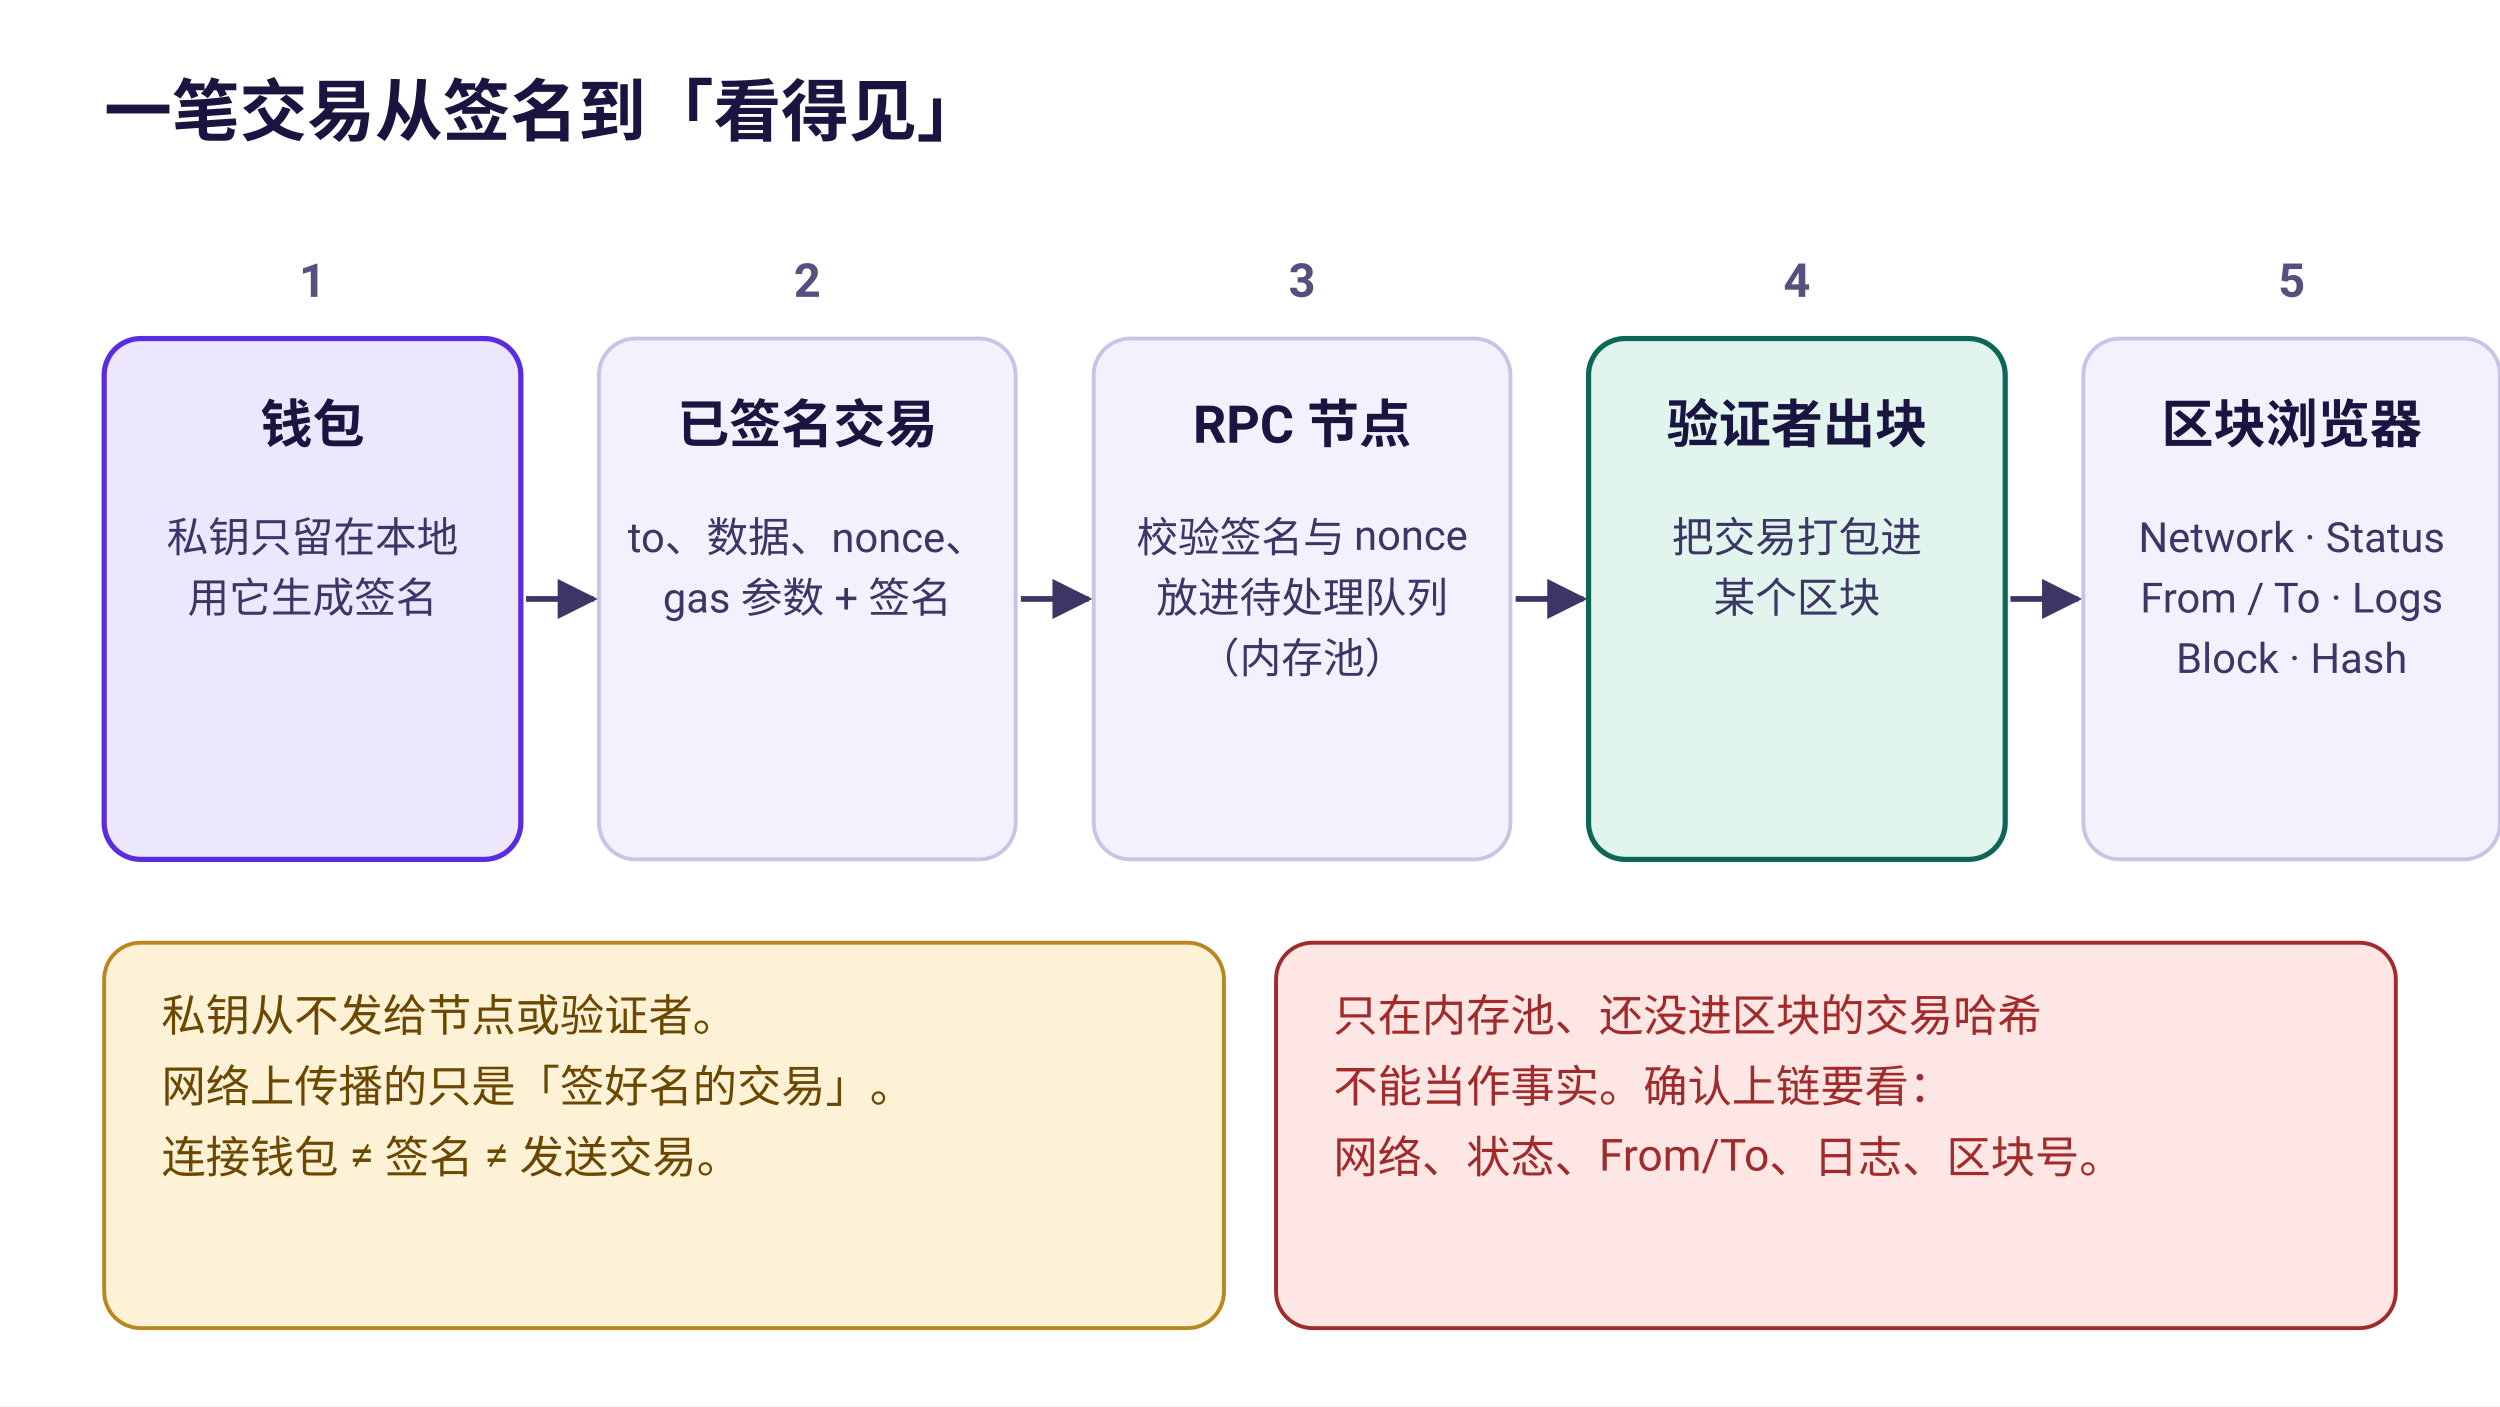
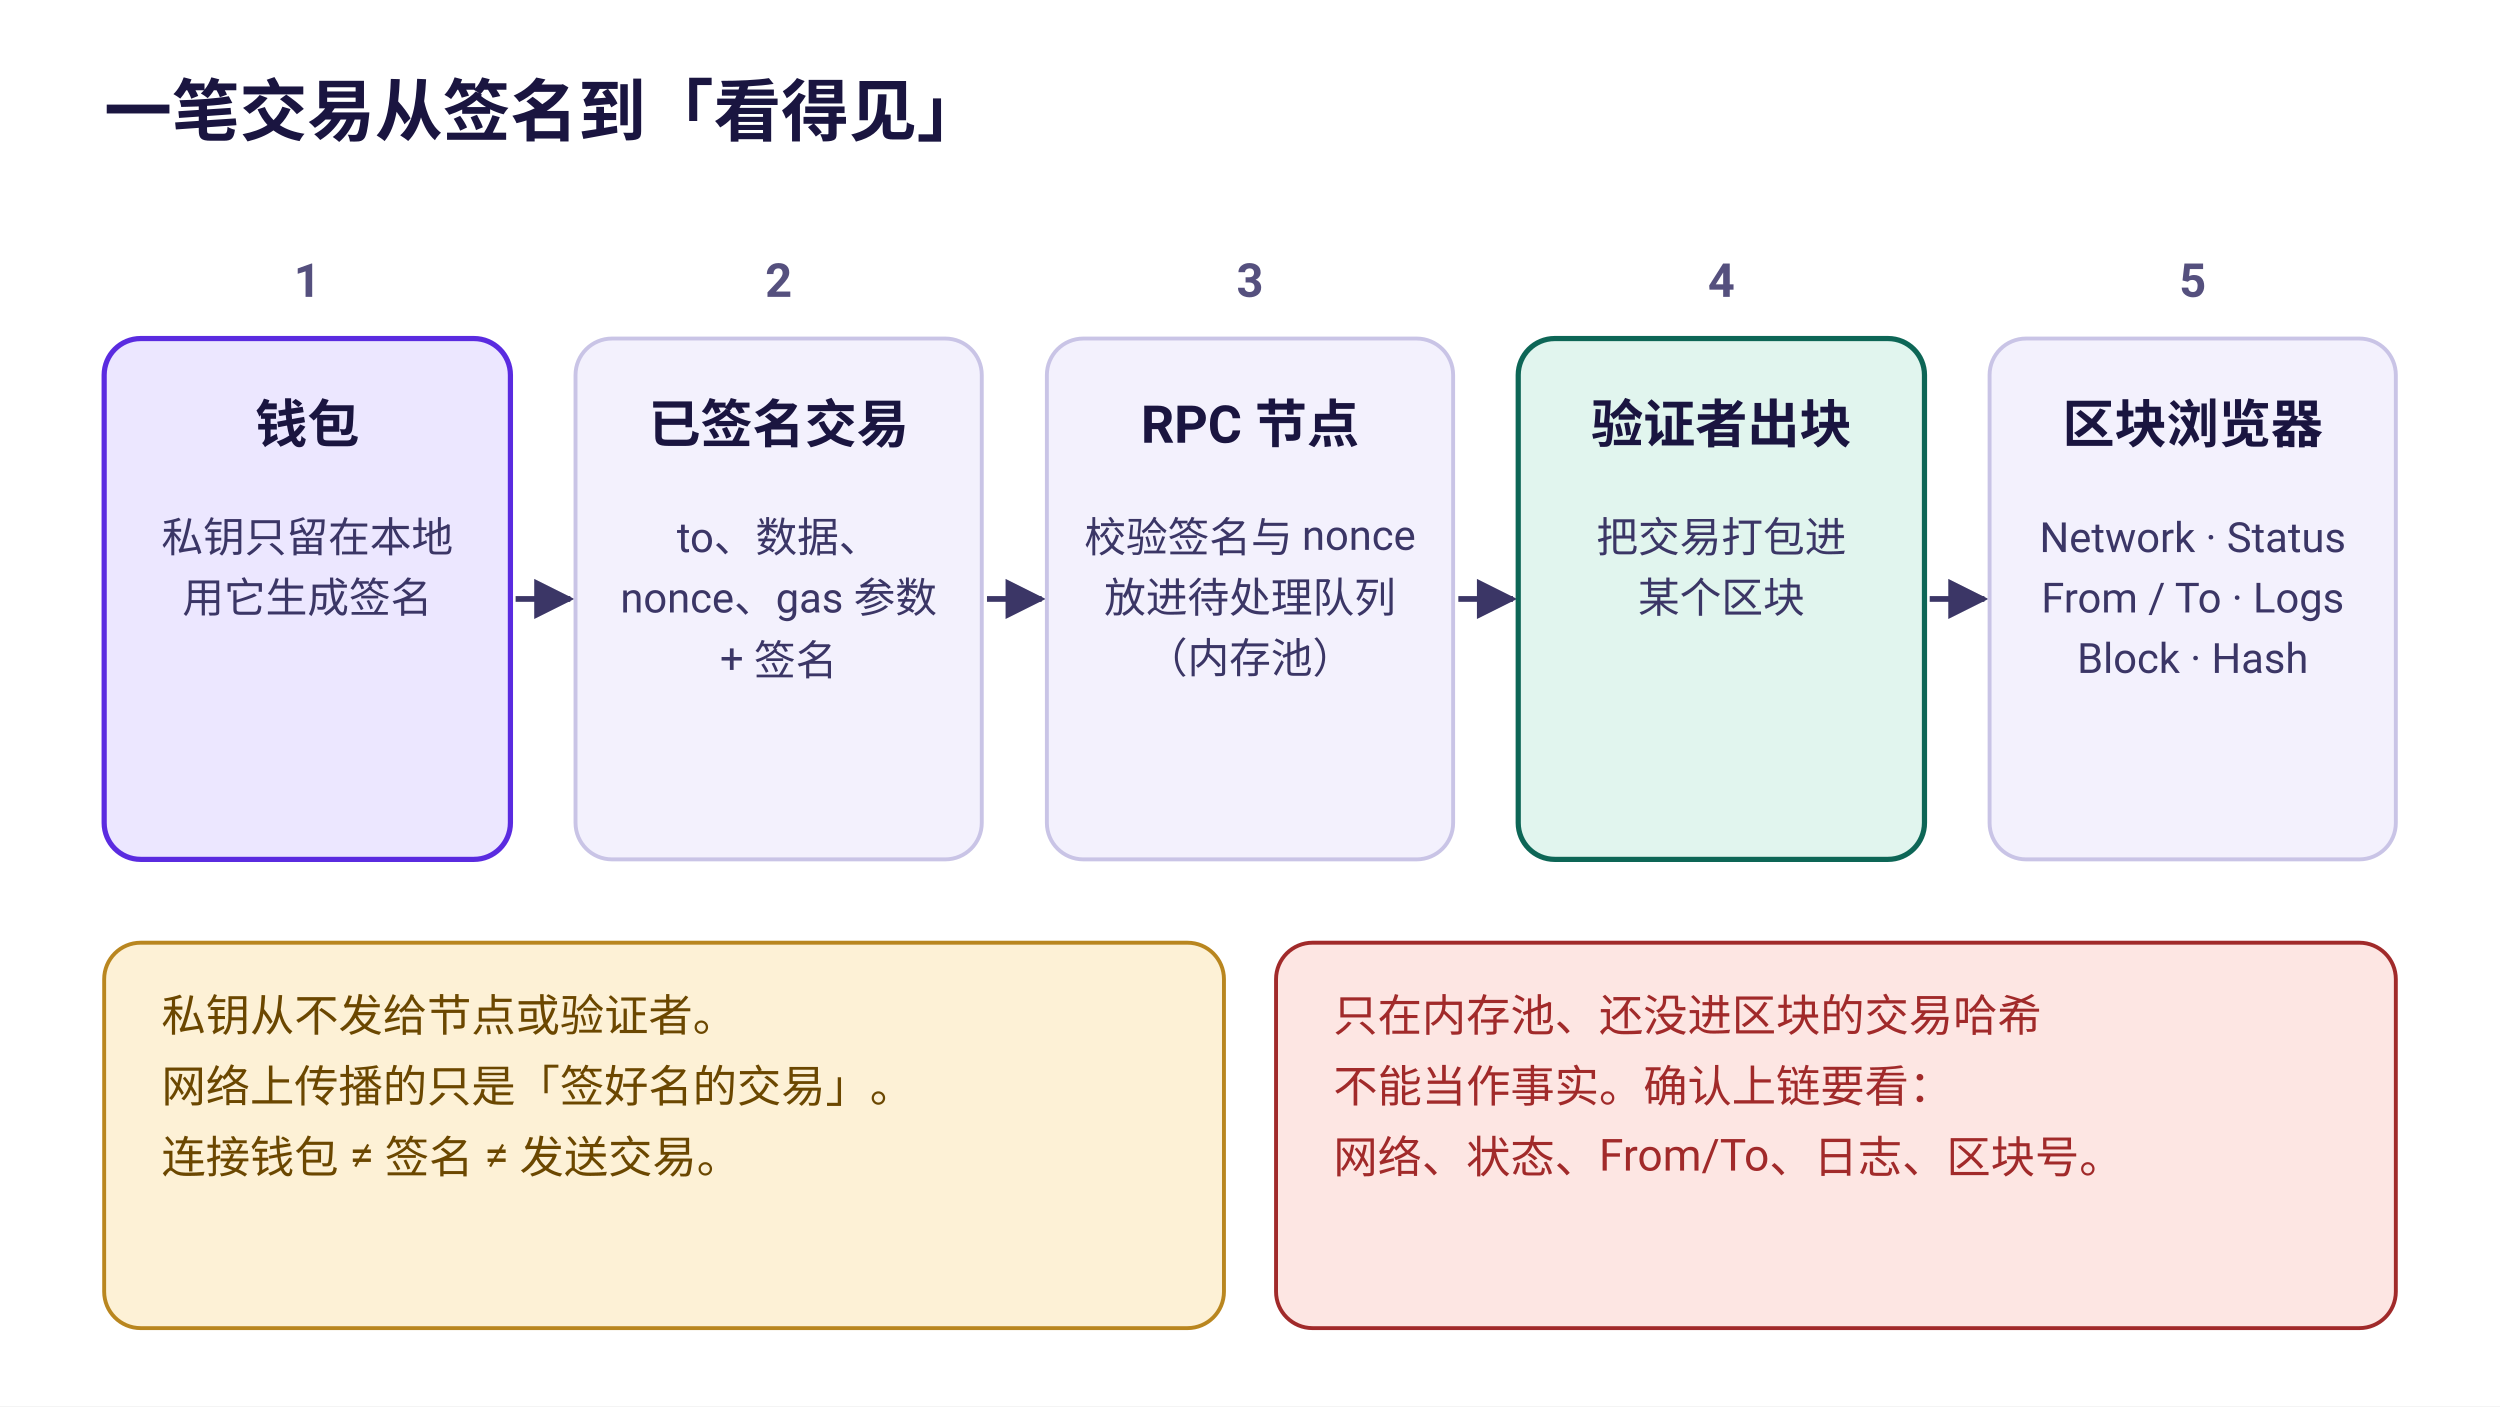
<svg xmlns="http://www.w3.org/2000/svg" viewBox="0 0 960 540" width="960" height="540" role="img" aria-labelledby="t d" lang="zh-CN">
  <defs>
    <marker id="a-ink" viewBox="0 0 10 10" refX="9" refY="5" markerWidth="7" markerHeight="7" orient="auto-start-reverse">
      <path d="M0 0L10 5L0 10z" fill="#3b3666" />
    </marker>
    <marker id="a-brand" viewBox="0 0 10 10" refX="9" refY="5" markerWidth="7" markerHeight="7" orient="auto-start-reverse">
      <path d="M0 0L10 5L0 10z" fill="#5a2be0" />
    </marker>
    <marker id="a-teal" viewBox="0 0 10 10" refX="9" refY="5" markerWidth="7" markerHeight="7" orient="auto-start-reverse">
      <path d="M0 0L10 5L0 10z" fill="#0d6656" />
    </marker>
    <marker id="a-grey" viewBox="0 0 10 10" refX="9" refY="5" markerWidth="7" markerHeight="7" orient="auto-start-reverse">
      <path d="M0 0L10 5L0 10z" fill="#77729f" />
    </marker>
  </defs>
  <rect width="960" height="540" fill="#ffffff" />
  <text x="40" y="52" font-family="system-ui, -apple-system, 'Segoe UI', Roboto, 'PingFang SC', 'Hiragino Sans GB', 'Noto Sans CJK SC', 'Noto Sans SC', 'Microsoft YaHei', Arial, sans-serif" font-size="26" font-weight="700" fill="#1a1540" text-anchor="start">一笔交易从签名到「看得见」</text>
-   <rect x="40" y="130" width="160" height="200" rx="14" fill="#ece7ff" stroke="#5a2be0" stroke-width="2" />
-   <text x="120" y="114" font-family="system-ui, -apple-system, 'Segoe UI', Roboto, 'PingFang SC', 'Hiragino Sans GB', 'Noto Sans CJK SC', 'Noto Sans SC', 'Microsoft YaHei', Arial, sans-serif" font-size="18" font-weight="700" fill="#55507e" text-anchor="middle">1</text>
-   <text x="120" y="170" font-family="system-ui, -apple-system, 'Segoe UI', Roboto, 'PingFang SC', 'Hiragino Sans GB', 'Noto Sans CJK SC', 'Noto Sans SC', 'Microsoft YaHei', Arial, sans-serif" font-size="20" font-weight="700" fill="#1a1540" text-anchor="middle">钱包</text>
-   <text x="120" y="212.0" font-family="system-ui, -apple-system, 'Segoe UI', Roboto, 'PingFang SC', 'Hiragino Sans GB', 'Noto Sans CJK SC', 'Noto Sans SC', 'Microsoft YaHei', Arial, sans-serif" font-size="16" font-weight="400" fill="#3b3666" text-anchor="middle">私钥只留在本地</text>
-   <text x="120" y="235.2" font-family="system-ui, -apple-system, 'Segoe UI', Roboto, 'PingFang SC', 'Hiragino Sans GB', 'Noto Sans CJK SC', 'Noto Sans SC', 'Microsoft YaHei', Arial, sans-serif" font-size="16" font-weight="400" fill="#3b3666" text-anchor="middle">用它生成签名</text>
-   <line x1="202" y1="230" x2="228" y2="230" stroke="#3b3666" stroke-width="2.2" marker-end="url(#a-ink)" />
-   <rect x="230" y="130" width="160" height="200" rx="14" fill="#f3f1fd" stroke="#c9c4e6" stroke-width="1.5" />
-   <text x="310" y="114" font-family="system-ui, -apple-system, 'Segoe UI', Roboto, 'PingFang SC', 'Hiragino Sans GB', 'Noto Sans CJK SC', 'Noto Sans SC', 'Microsoft YaHei', Arial, sans-serif" font-size="18" font-weight="700" fill="#55507e" text-anchor="middle">2</text>
-   <text x="310" y="170" font-family="system-ui, -apple-system, 'Segoe UI', Roboto, 'PingFang SC', 'Hiragino Sans GB', 'Noto Sans CJK SC', 'Noto Sans SC', 'Microsoft YaHei', Arial, sans-serif" font-size="20" font-weight="700" fill="#1a1540" text-anchor="middle">已签名交易</text>
-   <text x="310" y="212.0" font-family="system-ui, -apple-system, 'Segoe UI', Roboto, 'PingFang SC', 'Hiragino Sans GB', 'Noto Sans CJK SC', 'Noto Sans SC', 'Microsoft YaHei', Arial, sans-serif" font-size="16" font-weight="400" fill="#3b3666" text-anchor="middle">to、数据、nonce、</text>
-   <text x="310" y="235.2" font-family="system-ui, -apple-system, 'Segoe UI', Roboto, 'PingFang SC', 'Hiragino Sans GB', 'Noto Sans CJK SC', 'Noto Sans SC', 'Microsoft YaHei', Arial, sans-serif" font-size="16" font-weight="400" fill="#3b3666" text-anchor="middle">gas 参数 + 签名</text>
-   <line x1="392" y1="230" x2="418" y2="230" stroke="#3b3666" stroke-width="2.2" marker-end="url(#a-ink)" />
-   <rect x="420" y="130" width="160" height="200" rx="14" fill="#f3f1fd" stroke="#c9c4e6" stroke-width="1.5" />
-   <text x="500" y="114" font-family="system-ui, -apple-system, 'Segoe UI', Roboto, 'PingFang SC', 'Hiragino Sans GB', 'Noto Sans CJK SC', 'Noto Sans SC', 'Microsoft YaHei', Arial, sans-serif" font-size="18" font-weight="700" fill="#55507e" text-anchor="middle">3</text>
-   <text x="500" y="170" font-family="system-ui, -apple-system, 'Segoe UI', Roboto, 'PingFang SC', 'Hiragino Sans GB', 'Noto Sans CJK SC', 'Noto Sans SC', 'Microsoft YaHei', Arial, sans-serif" font-size="20" font-weight="700" fill="#1a1540" text-anchor="middle">RPC 节点</text>
-   <text x="500" y="212.0" font-family="system-ui, -apple-system, 'Segoe UI', Roboto, 'PingFang SC', 'Hiragino Sans GB', 'Noto Sans CJK SC', 'Noto Sans SC', 'Microsoft YaHei', Arial, sans-serif" font-size="16" font-weight="400" fill="#3b3666" text-anchor="middle">校验签名与 nonce</text>
-   <text x="500" y="235.2" font-family="system-ui, -apple-system, 'Segoe UI', Roboto, 'PingFang SC', 'Hiragino Sans GB', 'Noto Sans CJK SC', 'Noto Sans SC', 'Microsoft YaHei', Arial, sans-serif" font-size="16" font-weight="400" fill="#3b3666" text-anchor="middle">放进待处理队列</text>
-   <text x="500" y="258.4" font-family="system-ui, -apple-system, 'Segoe UI', Roboto, 'PingFang SC', 'Hiragino Sans GB', 'Noto Sans CJK SC', 'Noto Sans SC', 'Microsoft YaHei', Arial, sans-serif" font-size="16" font-weight="400" fill="#3b3666" text-anchor="middle">（内存池）</text>
-   <line x1="582" y1="230" x2="608" y2="230" stroke="#3b3666" stroke-width="2.2" marker-end="url(#a-ink)" />
-   <rect x="610" y="130" width="160" height="200" rx="14" fill="#e1f5ee" stroke="#0d6656" stroke-width="2" />
-   <text x="690" y="114" font-family="system-ui, -apple-system, 'Segoe UI', Roboto, 'PingFang SC', 'Hiragino Sans GB', 'Noto Sans CJK SC', 'Noto Sans SC', 'Microsoft YaHei', Arial, sans-serif" font-size="18" font-weight="700" fill="#55507e" text-anchor="middle">4</text>
-   <text x="690" y="170" font-family="system-ui, -apple-system, 'Segoe UI', Roboto, 'PingFang SC', 'Hiragino Sans GB', 'Noto Sans CJK SC', 'Noto Sans SC', 'Microsoft YaHei', Arial, sans-serif" font-size="20" font-weight="700" fill="#1a1540" text-anchor="middle">验证者出块</text>
-   <text x="690" y="212.0" font-family="system-ui, -apple-system, 'Segoe UI', Roboto, 'PingFang SC', 'Hiragino Sans GB', 'Noto Sans CJK SC', 'Noto Sans SC', 'Microsoft YaHei', Arial, sans-serif" font-size="16" font-weight="400" fill="#3b3666" text-anchor="middle">把交易打包进</text>
-   <text x="690" y="235.2" font-family="system-ui, -apple-system, 'Segoe UI', Roboto, 'PingFang SC', 'Hiragino Sans GB', 'Noto Sans CJK SC', 'Noto Sans SC', 'Microsoft YaHei', Arial, sans-serif" font-size="16" font-weight="400" fill="#3b3666" text-anchor="middle">某个区块</text>
-   <line x1="772" y1="230" x2="798" y2="230" stroke="#3b3666" stroke-width="2.2" marker-end="url(#a-ink)" />
-   <rect x="800" y="130" width="160" height="200" rx="14" fill="#f3f1fd" stroke="#c9c4e6" stroke-width="1.5" />
-   <text x="880" y="114" font-family="system-ui, -apple-system, 'Segoe UI', Roboto, 'PingFang SC', 'Hiragino Sans GB', 'Noto Sans CJK SC', 'Noto Sans SC', 'Microsoft YaHei', Arial, sans-serif" font-size="18" font-weight="700" fill="#55507e" text-anchor="middle">5</text>
-   <text x="880" y="170" font-family="system-ui, -apple-system, 'Segoe UI', Roboto, 'PingFang SC', 'Hiragino Sans GB', 'Noto Sans CJK SC', 'Noto Sans SC', 'Microsoft YaHei', Arial, sans-serif" font-size="20" font-weight="700" fill="#1a1540" text-anchor="middle">区块浏览器</text>
-   <text x="880" y="212.0" font-family="system-ui, -apple-system, 'Segoe UI', Roboto, 'PingFang SC', 'Hiragino Sans GB', 'Noto Sans CJK SC', 'Noto Sans SC', 'Microsoft YaHei', Arial, sans-serif" font-size="16" font-weight="400" fill="#3b3666" text-anchor="middle">Network · Status</text>
-   <text x="880" y="235.2" font-family="system-ui, -apple-system, 'Segoe UI', Roboto, 'PingFang SC', 'Hiragino Sans GB', 'Noto Sans CJK SC', 'Noto Sans SC', 'Microsoft YaHei', Arial, sans-serif" font-size="16" font-weight="400" fill="#3b3666" text-anchor="middle">From / To · Logs</text>
-   <text x="880" y="258.4" font-family="system-ui, -apple-system, 'Segoe UI', Roboto, 'PingFang SC', 'Hiragino Sans GB', 'Noto Sans CJK SC', 'Noto Sans SC', 'Microsoft YaHei', Arial, sans-serif" font-size="16" font-weight="400" fill="#3b3666" text-anchor="middle">Block · Hash</text>
+   <rect x="40" y="130" width="156" height="200" rx="14" fill="#ece7ff" stroke="#5a2be0" stroke-width="2" />
+   <text x="118" y="114" font-family="system-ui, -apple-system, 'Segoe UI', Roboto, 'PingFang SC', 'Hiragino Sans GB', 'Noto Sans CJK SC', 'Noto Sans SC', 'Microsoft YaHei', Arial, sans-serif" font-size="18" font-weight="700" fill="#55507e" text-anchor="middle">1</text>
+   <text x="118" y="170" font-family="system-ui, -apple-system, 'Segoe UI', Roboto, 'PingFang SC', 'Hiragino Sans GB', 'Noto Sans CJK SC', 'Noto Sans SC', 'Microsoft YaHei', Arial, sans-serif" font-size="20" font-weight="700" fill="#1a1540" text-anchor="middle">钱包</text>
+   <text x="118" y="212.0" font-family="system-ui, -apple-system, 'Segoe UI', Roboto, 'PingFang SC', 'Hiragino Sans GB', 'Noto Sans CJK SC', 'Noto Sans SC', 'Microsoft YaHei', Arial, sans-serif" font-size="16" font-weight="400" fill="#3b3666" text-anchor="middle">私钥只留在本地</text>
+   <text x="118" y="235.2" font-family="system-ui, -apple-system, 'Segoe UI', Roboto, 'PingFang SC', 'Hiragino Sans GB', 'Noto Sans CJK SC', 'Noto Sans SC', 'Microsoft YaHei', Arial, sans-serif" font-size="16" font-weight="400" fill="#3b3666" text-anchor="middle">用它生成签名</text>
+   <line x1="198" y1="230" x2="219" y2="230" stroke="#3b3666" stroke-width="2.2" marker-end="url(#a-ink)" />
+   <rect x="221" y="130" width="156" height="200" rx="14" fill="#f3f1fd" stroke="#c9c4e6" stroke-width="1.5" />
+   <text x="299" y="114" font-family="system-ui, -apple-system, 'Segoe UI', Roboto, 'PingFang SC', 'Hiragino Sans GB', 'Noto Sans CJK SC', 'Noto Sans SC', 'Microsoft YaHei', Arial, sans-serif" font-size="18" font-weight="700" fill="#55507e" text-anchor="middle">2</text>
+   <text x="299" y="170" font-family="system-ui, -apple-system, 'Segoe UI', Roboto, 'PingFang SC', 'Hiragino Sans GB', 'Noto Sans CJK SC', 'Noto Sans SC', 'Microsoft YaHei', Arial, sans-serif" font-size="20" font-weight="700" fill="#1a1540" text-anchor="middle">已签名交易</text>
+   <text x="299" y="212.0" font-family="system-ui, -apple-system, 'Segoe UI', Roboto, 'PingFang SC', 'Hiragino Sans GB', 'Noto Sans CJK SC', 'Noto Sans SC', 'Microsoft YaHei', Arial, sans-serif" font-size="16" font-weight="400" fill="#3b3666" text-anchor="middle">to、数据、</text>
+   <text x="299" y="235.2" font-family="system-ui, -apple-system, 'Segoe UI', Roboto, 'PingFang SC', 'Hiragino Sans GB', 'Noto Sans CJK SC', 'Noto Sans SC', 'Microsoft YaHei', Arial, sans-serif" font-size="16" font-weight="400" fill="#3b3666" text-anchor="middle">nonce、gas 参数</text>
+   <text x="299" y="258.4" font-family="system-ui, -apple-system, 'Segoe UI', Roboto, 'PingFang SC', 'Hiragino Sans GB', 'Noto Sans CJK SC', 'Noto Sans SC', 'Microsoft YaHei', Arial, sans-serif" font-size="16" font-weight="400" fill="#3b3666" text-anchor="middle">+ 签名</text>
+   <line x1="379" y1="230" x2="400" y2="230" stroke="#3b3666" stroke-width="2.2" marker-end="url(#a-ink)" />
+   <rect x="402" y="130" width="156" height="200" rx="14" fill="#f3f1fd" stroke="#c9c4e6" stroke-width="1.5" />
+   <text x="480" y="114" font-family="system-ui, -apple-system, 'Segoe UI', Roboto, 'PingFang SC', 'Hiragino Sans GB', 'Noto Sans CJK SC', 'Noto Sans SC', 'Microsoft YaHei', Arial, sans-serif" font-size="18" font-weight="700" fill="#55507e" text-anchor="middle">3</text>
+   <text x="480" y="170" font-family="system-ui, -apple-system, 'Segoe UI', Roboto, 'PingFang SC', 'Hiragino Sans GB', 'Noto Sans CJK SC', 'Noto Sans SC', 'Microsoft YaHei', Arial, sans-serif" font-size="20" font-weight="700" fill="#1a1540" text-anchor="middle">RPC 节点</text>
+   <text x="480" y="212.0" font-family="system-ui, -apple-system, 'Segoe UI', Roboto, 'PingFang SC', 'Hiragino Sans GB', 'Noto Sans CJK SC', 'Noto Sans SC', 'Microsoft YaHei', Arial, sans-serif" font-size="16" font-weight="400" fill="#3b3666" text-anchor="middle">校验签名与 nonce</text>
+   <text x="480" y="235.2" font-family="system-ui, -apple-system, 'Segoe UI', Roboto, 'PingFang SC', 'Hiragino Sans GB', 'Noto Sans CJK SC', 'Noto Sans SC', 'Microsoft YaHei', Arial, sans-serif" font-size="16" font-weight="400" fill="#3b3666" text-anchor="middle">放进待处理队列</text>
+   <text x="480" y="258.4" font-family="system-ui, -apple-system, 'Segoe UI', Roboto, 'PingFang SC', 'Hiragino Sans GB', 'Noto Sans CJK SC', 'Noto Sans SC', 'Microsoft YaHei', Arial, sans-serif" font-size="16" font-weight="400" fill="#3b3666" text-anchor="middle">（内存池）</text>
+   <line x1="560" y1="230" x2="581" y2="230" stroke="#3b3666" stroke-width="2.2" marker-end="url(#a-ink)" />
+   <rect x="583" y="130" width="156" height="200" rx="14" fill="#e1f5ee" stroke="#0d6656" stroke-width="2" />
+   <text x="661" y="114" font-family="system-ui, -apple-system, 'Segoe UI', Roboto, 'PingFang SC', 'Hiragino Sans GB', 'Noto Sans CJK SC', 'Noto Sans SC', 'Microsoft YaHei', Arial, sans-serif" font-size="18" font-weight="700" fill="#55507e" text-anchor="middle">4</text>
+   <text x="661" y="170" font-family="system-ui, -apple-system, 'Segoe UI', Roboto, 'PingFang SC', 'Hiragino Sans GB', 'Noto Sans CJK SC', 'Noto Sans SC', 'Microsoft YaHei', Arial, sans-serif" font-size="20" font-weight="700" fill="#1a1540" text-anchor="middle">验证者出块</text>
+   <text x="661" y="212.0" font-family="system-ui, -apple-system, 'Segoe UI', Roboto, 'PingFang SC', 'Hiragino Sans GB', 'Noto Sans CJK SC', 'Noto Sans SC', 'Microsoft YaHei', Arial, sans-serif" font-size="16" font-weight="400" fill="#3b3666" text-anchor="middle">把交易打包进</text>
+   <text x="661" y="235.2" font-family="system-ui, -apple-system, 'Segoe UI', Roboto, 'PingFang SC', 'Hiragino Sans GB', 'Noto Sans CJK SC', 'Noto Sans SC', 'Microsoft YaHei', Arial, sans-serif" font-size="16" font-weight="400" fill="#3b3666" text-anchor="middle">某个区块</text>
+   <line x1="741" y1="230" x2="762" y2="230" stroke="#3b3666" stroke-width="2.2" marker-end="url(#a-ink)" />
+   <rect x="764" y="130" width="156" height="200" rx="14" fill="#f3f1fd" stroke="#c9c4e6" stroke-width="1.5" />
+   <text x="842" y="114" font-family="system-ui, -apple-system, 'Segoe UI', Roboto, 'PingFang SC', 'Hiragino Sans GB', 'Noto Sans CJK SC', 'Noto Sans SC', 'Microsoft YaHei', Arial, sans-serif" font-size="18" font-weight="700" fill="#55507e" text-anchor="middle">5</text>
+   <text x="842" y="170" font-family="system-ui, -apple-system, 'Segoe UI', Roboto, 'PingFang SC', 'Hiragino Sans GB', 'Noto Sans CJK SC', 'Noto Sans SC', 'Microsoft YaHei', Arial, sans-serif" font-size="20" font-weight="700" fill="#1a1540" text-anchor="middle">区块浏览器</text>
+   <text x="842" y="212.0" font-family="system-ui, -apple-system, 'Segoe UI', Roboto, 'PingFang SC', 'Hiragino Sans GB', 'Noto Sans CJK SC', 'Noto Sans SC', 'Microsoft YaHei', Arial, sans-serif" font-size="16" font-weight="400" fill="#3b3666" text-anchor="middle">Network · Status</text>
+   <text x="842" y="235.2" font-family="system-ui, -apple-system, 'Segoe UI', Roboto, 'PingFang SC', 'Hiragino Sans GB', 'Noto Sans CJK SC', 'Noto Sans SC', 'Microsoft YaHei', Arial, sans-serif" font-size="16" font-weight="400" fill="#3b3666" text-anchor="middle">From / To · Logs</text>
+   <text x="842" y="258.4" font-family="system-ui, -apple-system, 'Segoe UI', Roboto, 'PingFang SC', 'Hiragino Sans GB', 'Noto Sans CJK SC', 'Noto Sans SC', 'Microsoft YaHei', Arial, sans-serif" font-size="16" font-weight="400" fill="#3b3666" text-anchor="middle">Block · Hash</text>
  <rect x="40" y="362" width="430" height="148" rx="14" fill="#fdf1d6" stroke="#b9861f" stroke-width="1.5" />
  <rect x="490" y="362" width="430" height="148" rx="14" fill="#fde6e3" stroke="#a12a2a" stroke-width="1.5" />
  <text x="62" y="396.0" font-family="system-ui, -apple-system, 'Segoe UI', Roboto, 'PingFang SC', 'Hiragino Sans GB', 'Noto Sans CJK SC', 'Noto Sans SC', 'Microsoft YaHei', Arial, sans-serif" font-size="17" font-weight="400" fill="#6b4700" text-anchor="start">私钥从不发给节点或验证者。</text>
  <text x="62" y="423.2" font-family="system-ui, -apple-system, 'Segoe UI', Roboto, 'PingFang SC', 'Hiragino Sans GB', 'Noto Sans CJK SC', 'Noto Sans SC', 'Microsoft YaHei', Arial, sans-serif" font-size="17" font-weight="400" fill="#6b4700" text-anchor="start">网络上传播的只是「签好名的交易」。</text>
  <text x="62" y="450.4" font-family="system-ui, -apple-system, 'Segoe UI', Roboto, 'PingFang SC', 'Hiragino Sans GB', 'Noto Sans CJK SC', 'Noto Sans SC', 'Microsoft YaHei', Arial, sans-serif" font-size="17" font-weight="400" fill="#6b4700" text-anchor="start">连接钱包 ≠ 签名 ≠ 发送交易。</text>
  <text x="512" y="396.0" font-family="system-ui, -apple-system, 'Segoe UI', Roboto, 'PingFang SC', 'Hiragino Sans GB', 'Noto Sans CJK SC', 'Noto Sans SC', 'Microsoft YaHei', Arial, sans-serif" font-size="17" font-weight="400" fill="#a12a2a" text-anchor="start">只在内存池、还没进区块的交易哈希</text>
  <text x="512" y="423.2" font-family="system-ui, -apple-system, 'Segoe UI', Roboto, 'PingFang SC', 'Hiragino Sans GB', 'Noto Sans CJK SC', 'Noto Sans SC', 'Microsoft YaHei', Arial, sans-serif" font-size="17" font-weight="400" fill="#a12a2a" text-anchor="start">不能当作事实。确认上链要看：</text>
  <text x="512" y="450.4" font-family="system-ui, -apple-system, 'Segoe UI', Roboto, 'PingFang SC', 'Hiragino Sans GB', 'Noto Sans CJK SC', 'Noto Sans SC', 'Microsoft YaHei', Arial, sans-serif" font-size="17" font-weight="400" fill="#a12a2a" text-anchor="start">网络、状态、From/To、日志、区块号。</text>
</svg>
